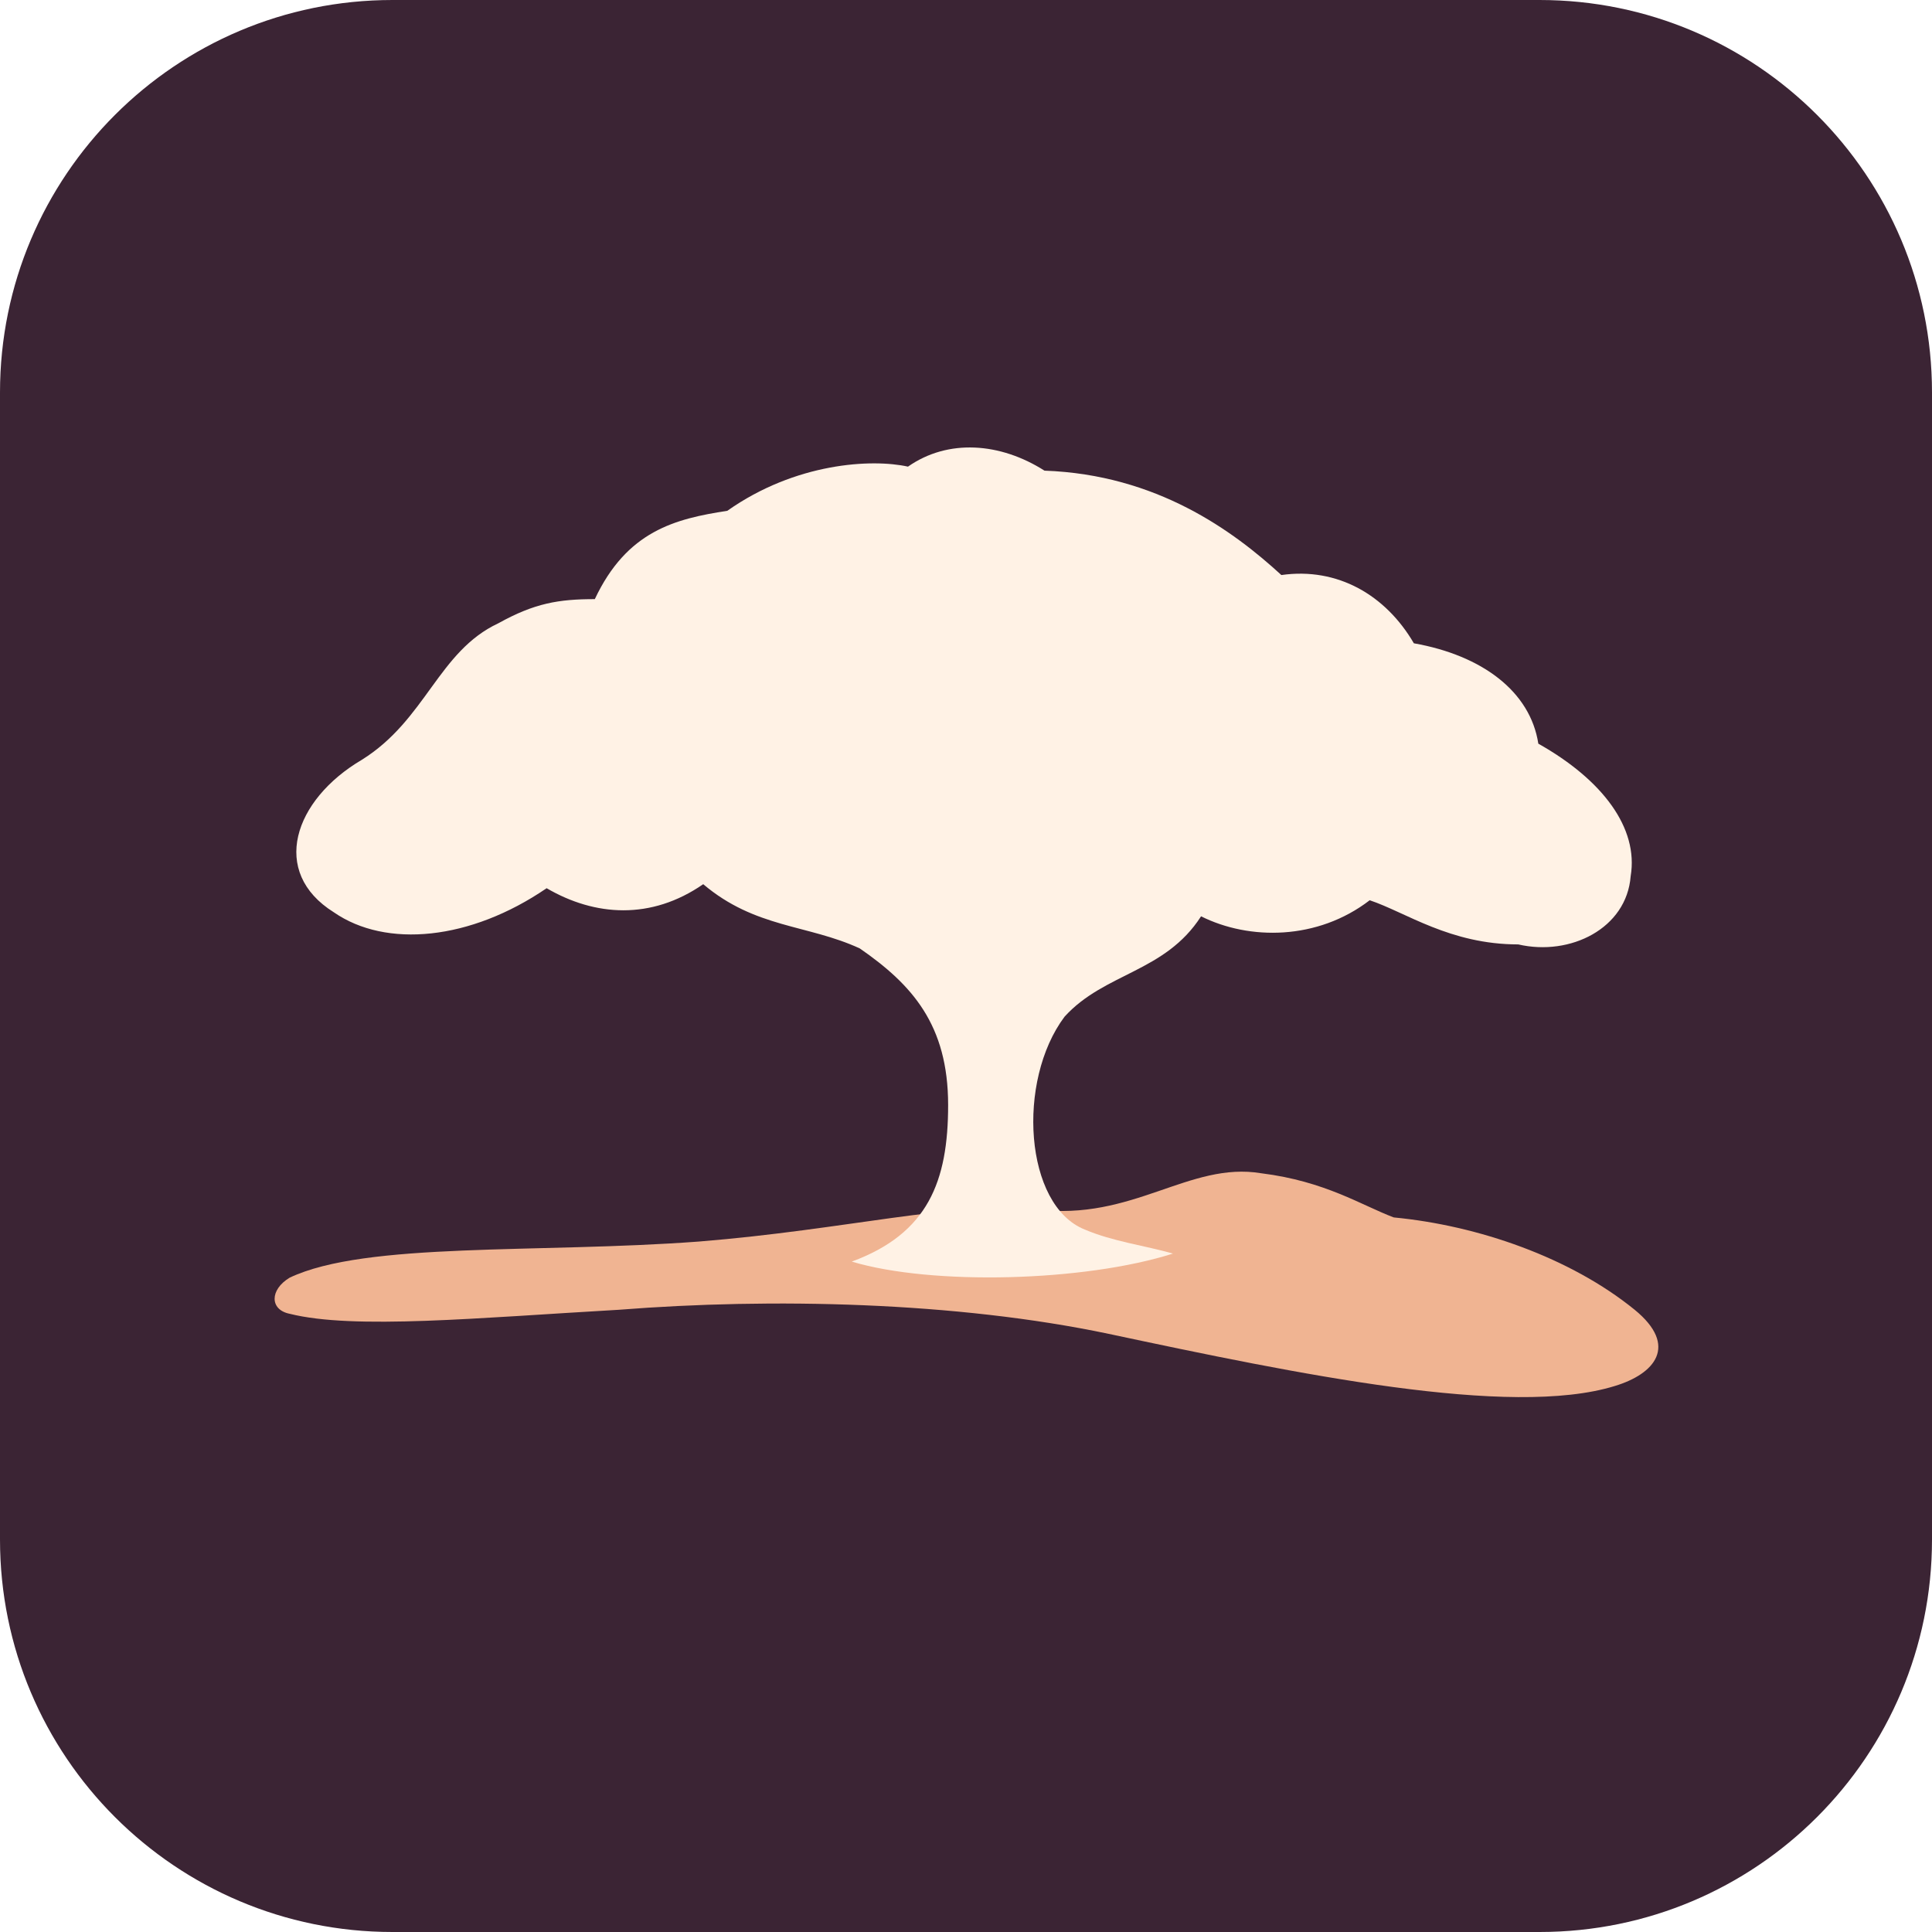
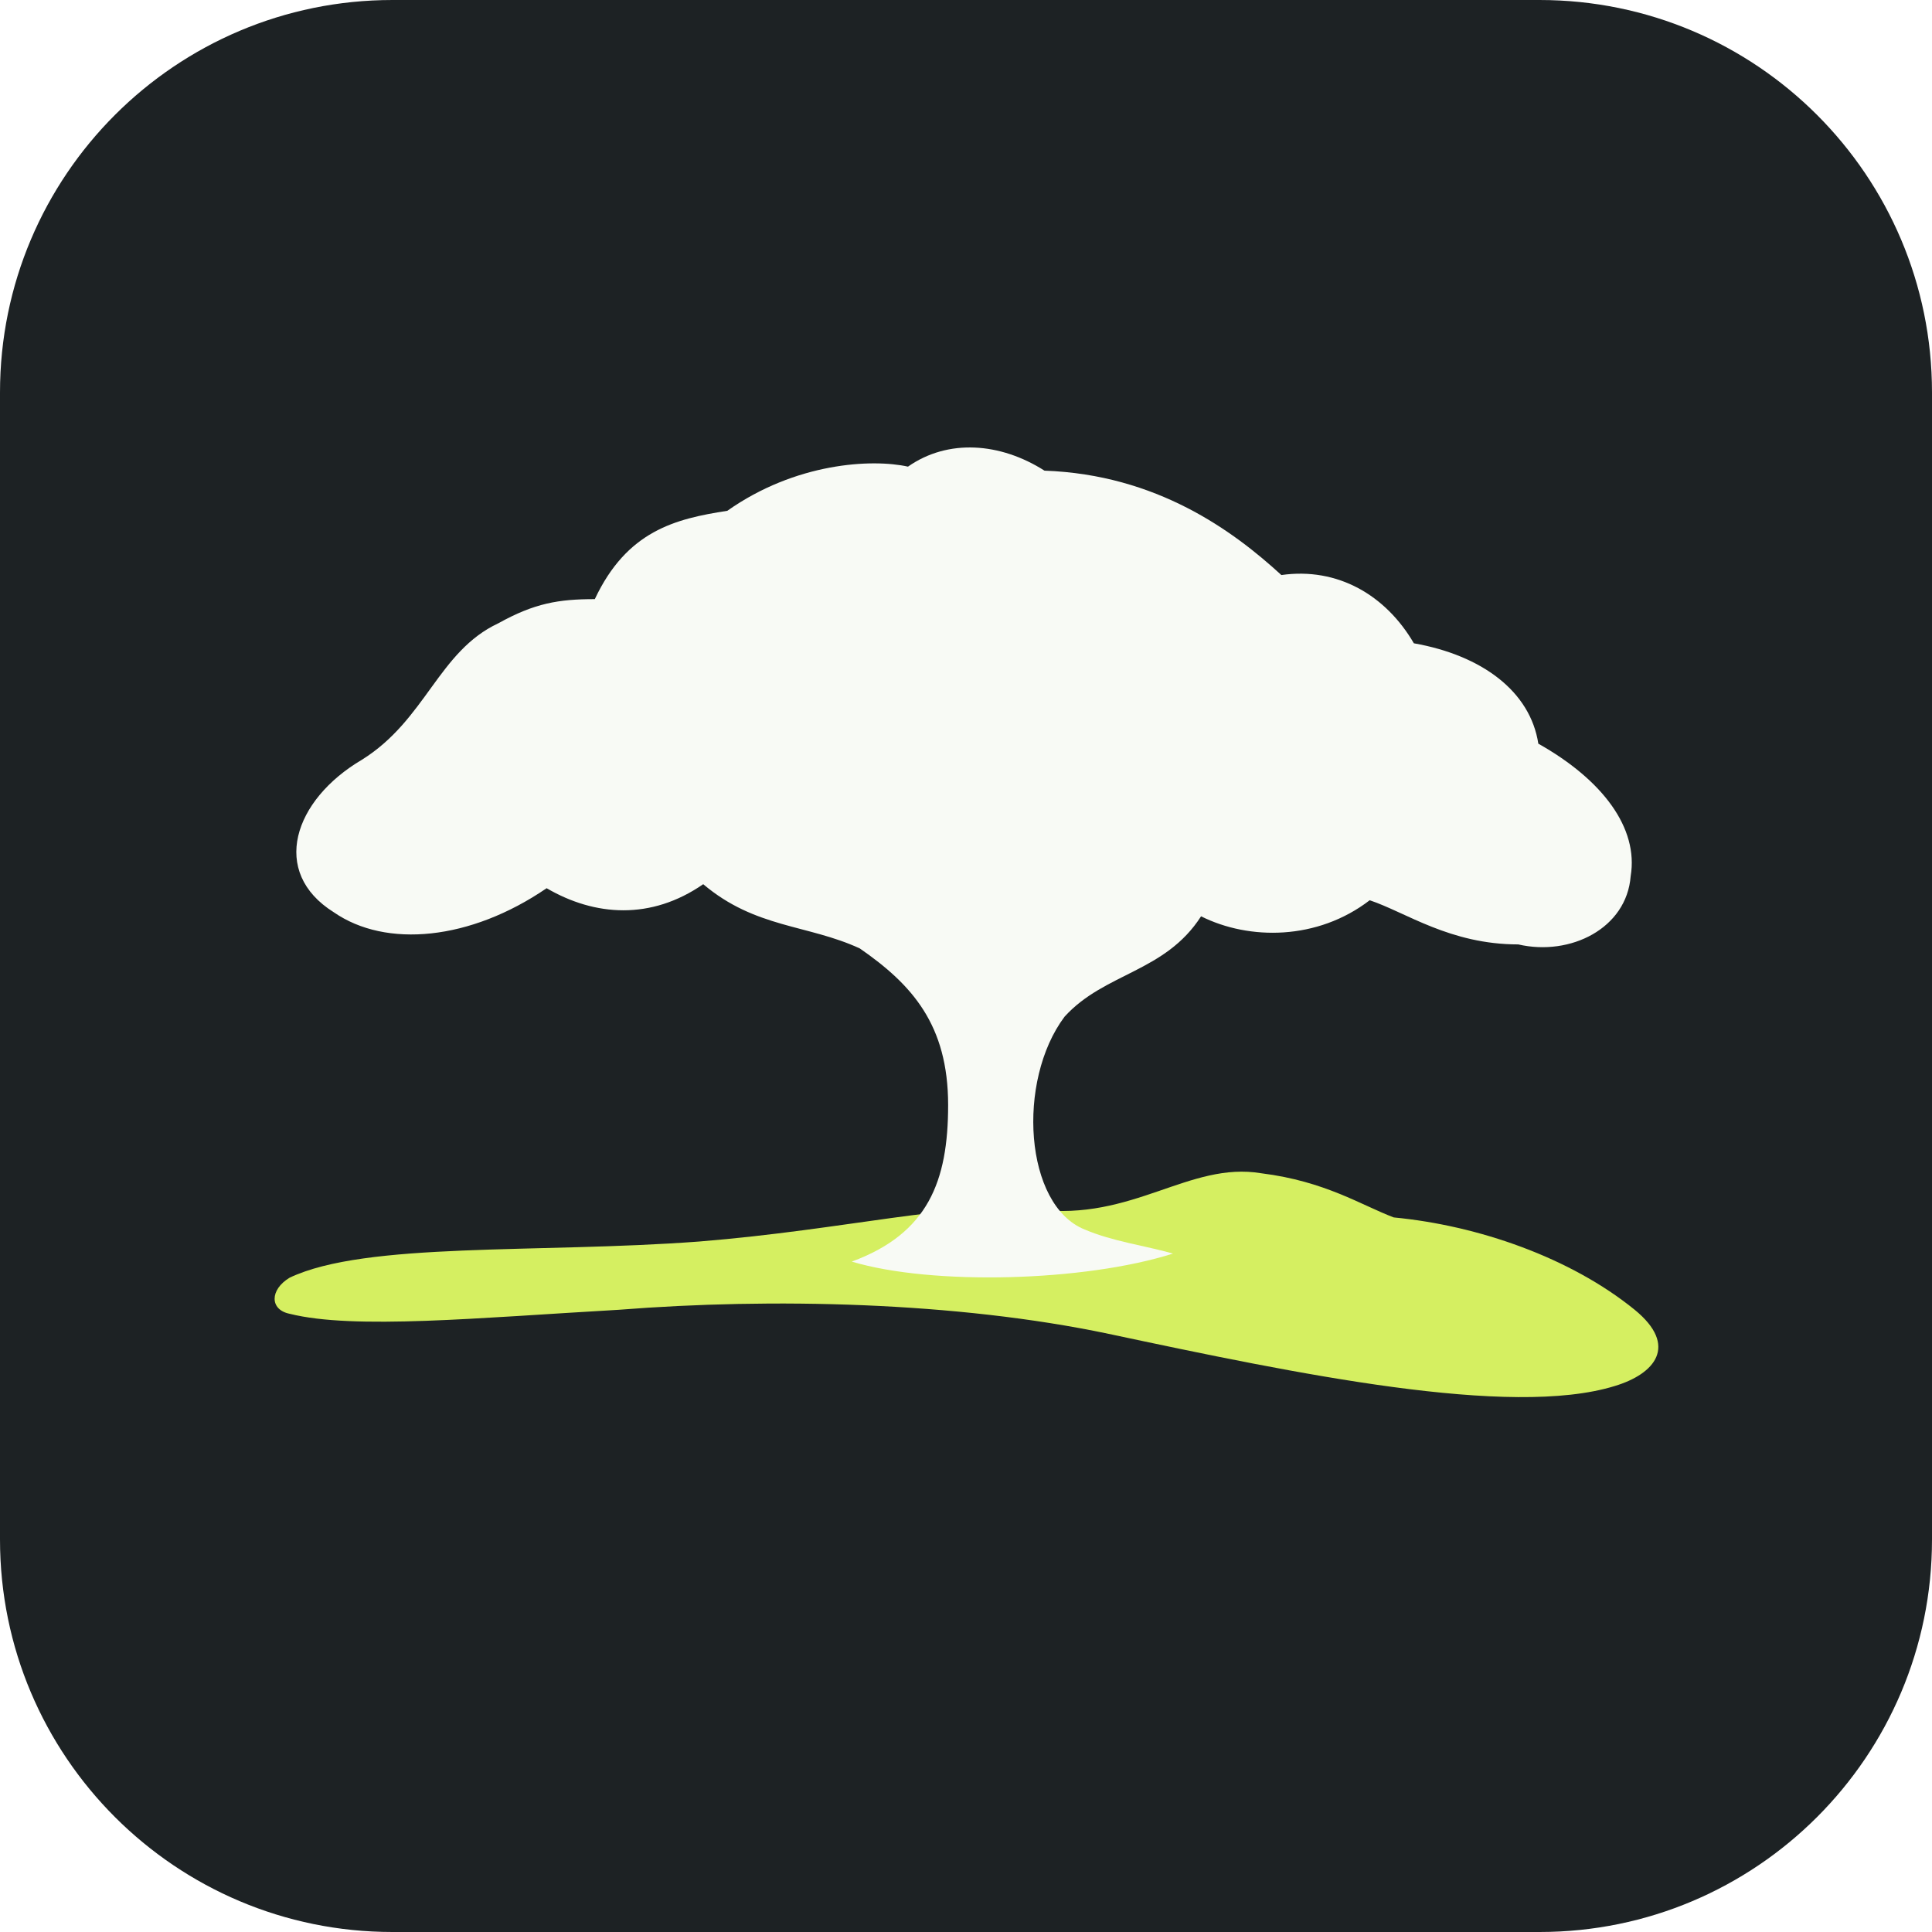
<svg xmlns="http://www.w3.org/2000/svg" width="64" height="64" viewBox="0 0 64 64" role="img" aria-labelledby="title description">
-   <rect x="0" y="0" width="64" height="64" fill="#3B2434" rx="13" />
+   <rect x="0" y="0" width="64" height="64" fill="#1D2224" rx="13" />
  <g transform="translate(8 12) scale(0.133)">
    <g>
-       <path d="M12 228 C31 219 74 222 114 219 C151 216 177 209 198 211 C222 214 236 199 254 202 C270 204 279 210 287 213 C308 215 331 223 347 236 C358 245 352 252 342 255 C316 263 263 252 216 242 C178 234 132 233 94 236 C59 238 28 241 12 237 C7 236 7 231 12 228 Z" fill="#F0B492" />
-       <path d="M152 224 C171 217 176 204 176 185 C176 165 167 155 154 146 C141 140 128 141 115 130 C102 139 88 138 76 131 C57 144 36 146 23 137 C7 127 13 109 30 99 C46 89 49 72 64 65 C73 60 79 59 88 59 C96 42 108 39 121 37 C138 25 157 24 166 26 C176 19 189 20 200 27 C228 28 247 42 259 53 C273 51 285 58 292 70 C309 73 321 82 323 95 C339 104 348 116 346 128 C345 141 331 148 318 145 C301 145 290 137 281 134 C268 144 251 144 239 138 C230 152 215 152 205 163 C193 179 195 210 210 216 C217 219 225 220 232 222 C210 229 172 230 152 224 Z" fill="#FFF2E5" />
+       <path d="M12 228 C31 219 74 222 114 219 C151 216 177 209 198 211 C222 214 236 199 254 202 C270 204 279 210 287 213 C308 215 331 223 347 236 C358 245 352 252 342 255 C316 263 263 252 216 242 C178 234 132 233 94 236 C59 238 28 241 12 237 C7 236 7 231 12 228 Z" fill="#D5EF61" />
+       <path d="M152 224 C171 217 176 204 176 185 C176 165 167 155 154 146 C141 140 128 141 115 130 C102 139 88 138 76 131 C57 144 36 146 23 137 C7 127 13 109 30 99 C46 89 49 72 64 65 C73 60 79 59 88 59 C96 42 108 39 121 37 C138 25 157 24 166 26 C176 19 189 20 200 27 C228 28 247 42 259 53 C273 51 285 58 292 70 C309 73 321 82 323 95 C339 104 348 116 346 128 C345 141 331 148 318 145 C301 145 290 137 281 134 C268 144 251 144 239 138 C230 152 215 152 205 163 C193 179 195 210 210 216 C217 219 225 220 232 222 C210 229 172 230 152 224 Z" fill="#F8FAF5" />
    </g>
  </g>
</svg>
